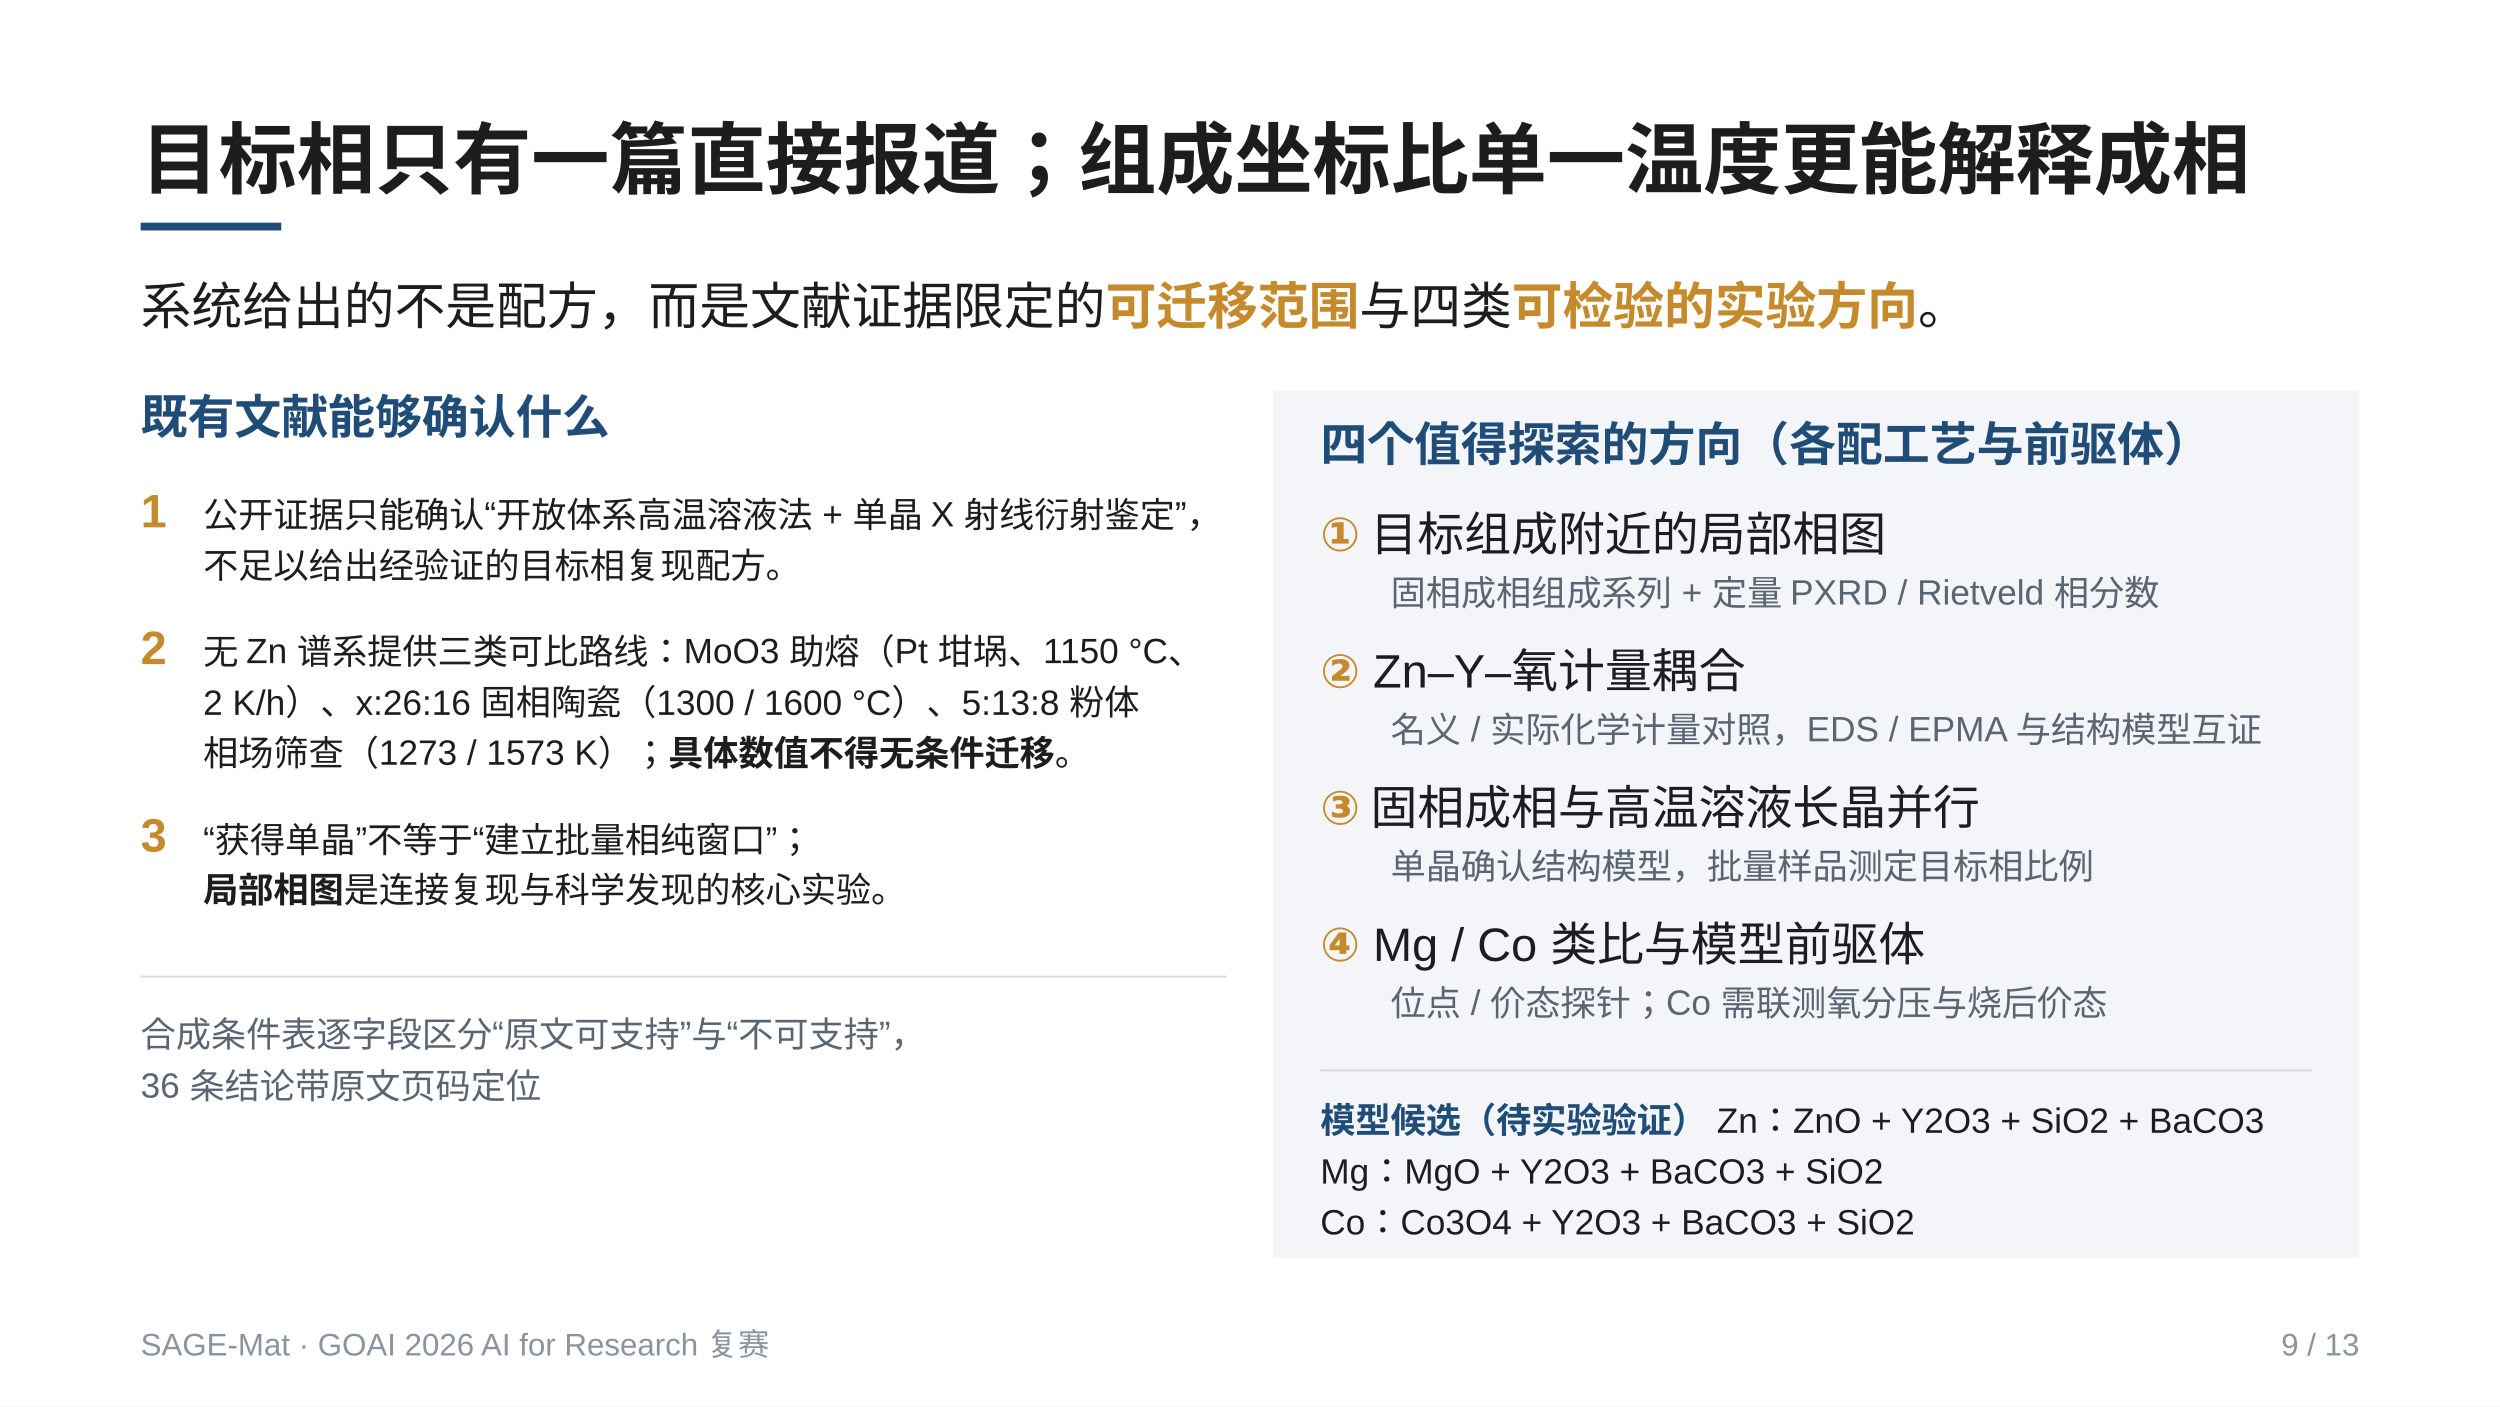
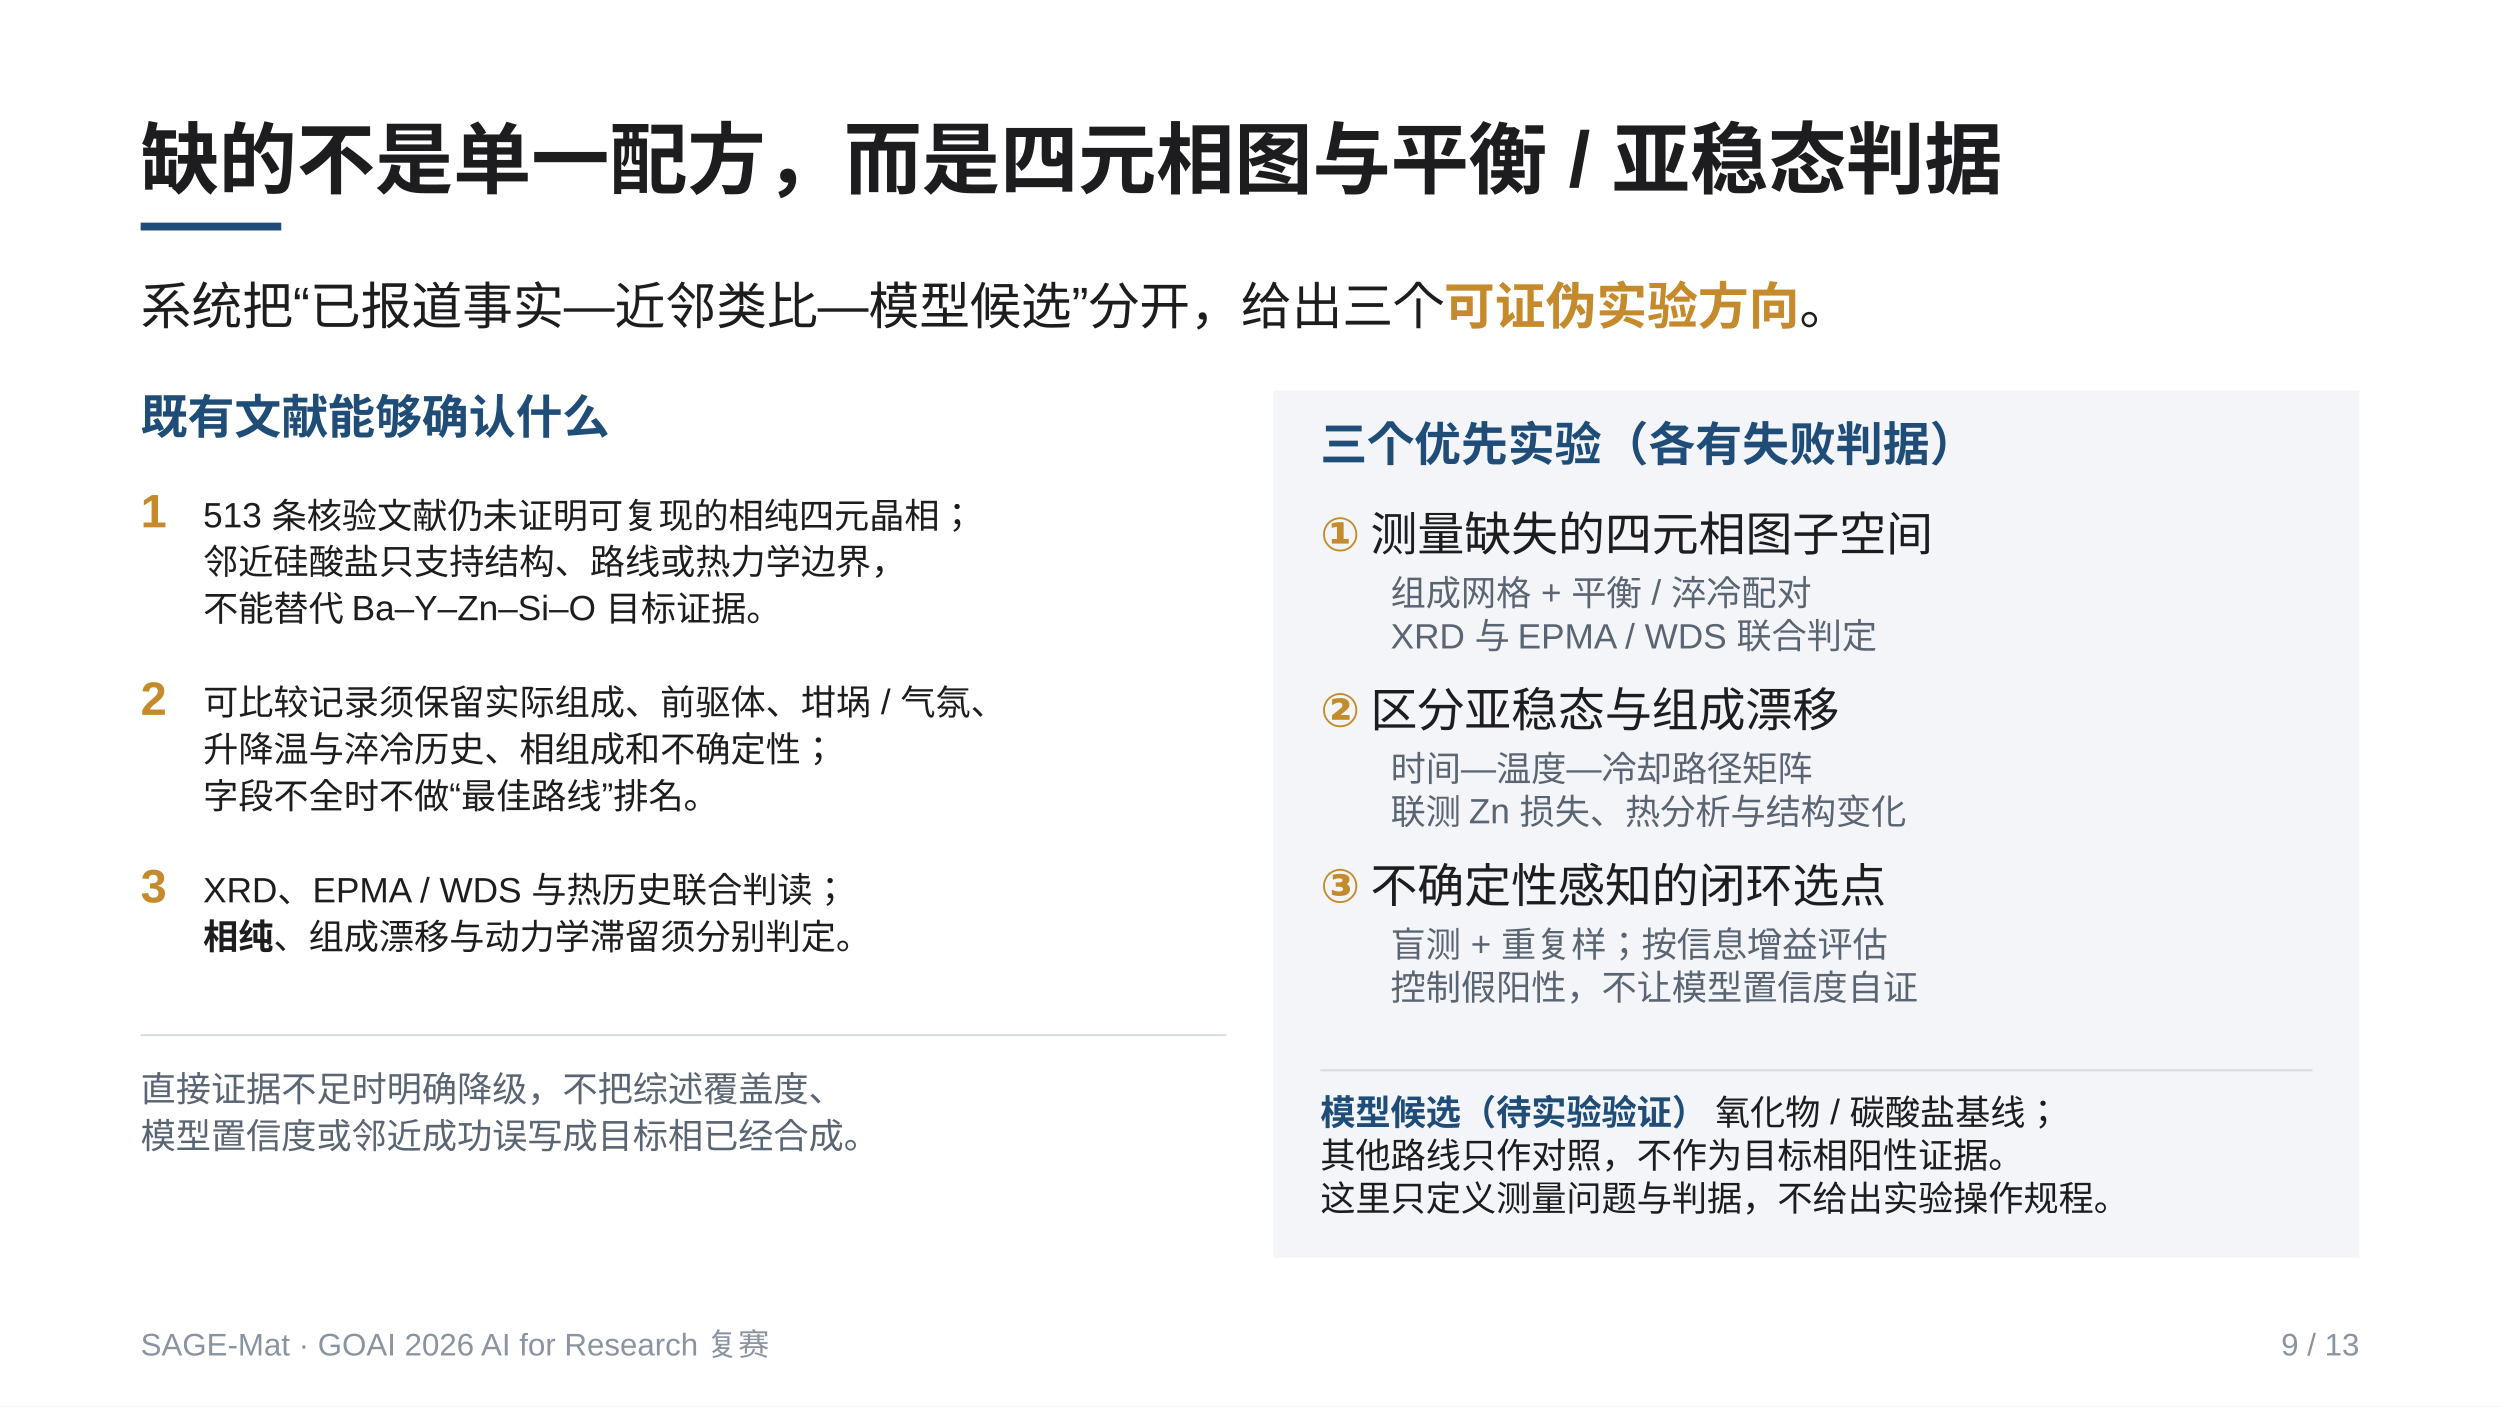
<svg xmlns="http://www.w3.org/2000/svg" viewBox="0 0 1280 720" width="1280" height="720" font-family="&quot;Microsoft YaHei&quot;, &quot;PingFang SC&quot;, Arial, sans-serif">
  <g id="p09-bg">
    <rect x="0" y="0" width="1280" height="720" fill="#FFFFFF" />
  </g>
  <g id="p09-header">
-     <text x="72" y="96" font-size="40" font-weight="700" fill="#1D1D1F">目标相只有一篇直接报道；组成坐标比单一温度更能解释成相</text>
+     <text x="72" y="96" font-size="40" font-weight="700" fill="#1D1D1F">缺的不是单一配方，而是四元相图与平衡 / 亚稳态判据</text>
    <rect x="72" y="114" width="72" height="4" fill="#1F4D78" />
  </g>
  <g id="p09-lead">
-     <text x="72" y="166" font-size="26" fill="#1D1D1F">系统给出的不是配方，而是文献证据限定的<tspan fill="#C48A2B" font-weight="700">可迁移范围</tspan>与四类<tspan fill="#C48A2B" font-weight="700">可检验的实验方向</tspan>。</text>
+     <text x="72" y="166" font-size="26" fill="#1D1D1F">系统把“已报道事实—近邻类比—模型候选”分开，给出三个<tspan fill="#C48A2B" font-weight="700">可证伪实验方向</tspan>。</text>
  </g>
  <g id="p09-conclusions">
    <text x="72" y="222" font-size="24" font-weight="700" fill="#1F4D78">既有文献能够确认什么</text>
    <text x="72" y="270" font-size="24" font-weight="700" fill="#C48A2B">1</text>
    <text x="104" y="270" font-size="18" fill="#1D1D1F">
-       <tspan x="104" dy="0">公开证据只能确认“开放体系高温溶液法 + 单晶 X 射线衍射鉴定”，</tspan>
-       <tspan x="104" dy="26">不足以给出经验证的目标相复现配方。</tspan>
+       <tspan x="104" dy="0">513 条核验文献仍未证明可复现的相纯四元晶相；</tspan>
+       <tspan x="104" dy="24">邻近硅酸盐只支持结构、路线或热力学边界，</tspan>
+       <tspan x="104" dy="24">不能替代 Ba–Y–Zn–Si–O 目标证据。</tspan>
    </text>
-     <text x="72" y="340" font-size="24" font-weight="700" fill="#C48A2B">2</text>
-     <text x="104" y="340" font-size="18" fill="#1D1D1F">
-       <tspan x="104" dy="0">无 Zn 谱系提供三类可比路线：MoO3 助熔（Pt 坩埚、1150 °C、</tspan>
-       <tspan x="104" dy="26">2 K/h）、x:26:16 固相陶瓷（1300 / 1600 °C）、5:13:8 粉体</tspan>
-       <tspan x="104" dy="26">相场筛查（1273 / 1573 K）；<tspan font-weight="700">具体数值不得无条件迁移</tspan>。</tspan>
+     <text x="72" y="366" font-size="24" font-weight="700" fill="#C48A2B">2</text>
+     <text x="104" y="366" font-size="18" fill="#1D1D1F">
+       <tspan x="104" dy="0">可比较记录须保留实际组成、前驱体、坩埚 / 气氛、</tspan>
+       <tspan x="104" dy="24">升降温与淬冷历史、相组成和不确定性；</tspan>
+       <tspan x="104" dy="24">字段不全时不做“最佳路线”排名。</tspan>
    </text>
-     <text x="72" y="436" font-size="24" font-weight="700" fill="#C48A2B">3</text>
-     <text x="104" y="436" font-size="18" fill="#1D1D1F">
-       <tspan x="104" dy="0">“获得单晶”不等于“建立批量相纯窗口”；</tspan>
-       <tspan x="104" dy="26">
-         <tspan font-weight="700">局部相图</tspan>是连接复现与科学发现的核心实验。</tspan>
-     </text>
-     <line x1="72" y1="500" x2="628" y2="500" stroke="#D5DBE3" stroke-width="1" />
-     <text x="72" y="536" font-size="18" fill="#5A6573">
-       <tspan x="72" dy="0">合成条件表逐字段区分“原文可支持”与“不可支持”，</tspan>
-       <tspan x="72" dy="26">36 条结论带原文页码定位</tspan>
+     <text x="72" y="462" font-size="24" font-weight="700" fill="#C48A2B">3</text>
+     <text x="104" y="462" font-size="18" fill="#1D1D1F">XRD、EPMA / WDS 与热历史联合判读；</text>
+     <text x="104" y="486" font-size="18" fill="#1D1D1F">
+       <tspan font-weight="700">相纯</tspan>、组成漂移与动力学滞留须分别判定。</text>
+     <line x1="72" y1="530" x2="628" y2="530" stroke="#D5DBE3" stroke-width="1" />
+     <text x="72" y="564" font-size="18" fill="#5A6573">
+       <tspan x="72" dy="0">直接证据不足时明确降级，不把综述覆盖度、</tspan>
+       <tspan x="72" dy="24">模型置信度或邻近成功误写成目标相已经合成。</tspan>
    </text>
  </g>
  <g id="p09-directions">
    <rect x="652" y="200" width="556" height="444" fill="#F3F5F8" />
-     <text x="676" y="236" font-size="24" font-weight="700" fill="#1F4D78">四个值得探索的方向（各配工艺与前驱体）</text>
+     <text x="676" y="236" font-size="24" font-weight="700" fill="#1F4D78">三个优先实验（各有失败判据）</text>
    <text x="676" y="282" font-size="24" fill="#1D1D1F">
-       <tspan fill="#C48A2B" font-weight="700">①</tspan> 目标组成附近的局部相图</text>
-     <text x="712" y="310" font-size="18" fill="#5A6573">固相成相组成系列 + 定量 PXRD / Rietveld 相分数</text>
-     <text x="676" y="352" font-size="24" fill="#1D1D1F">
-       <tspan fill="#C48A2B" font-weight="700">②</tspan> Zn–Y–氧计量耦合</text>
-     <text x="712" y="380" font-size="18" fill="#5A6573">名义 / 实际化学计量对照，EDS / EPMA 与结构模型互证</text>
-     <text x="676" y="422" font-size="24" fill="#1D1D1F">
-       <tspan fill="#C48A2B" font-weight="700">③</tspan> 固相成相与高温溶液长晶并行</text>
-     <text x="712" y="450" font-size="18" fill="#5A6573">单晶确认结构模型，批量样品测定目标相比例</text>
-     <text x="676" y="492" font-size="24" fill="#1D1D1F">
-       <tspan fill="#C48A2B" font-weight="700">④</tspan> Mg / Co 类比与模型前驱体</text>
-     <text x="712" y="520" font-size="18" fill="#5A6573">位点 / 价态探针；Co 需联测氧分压与烧后价态</text>
+       <tspan fill="#C48A2B" font-weight="700">①</tspan> 测量缺失的四元相图子空间</text>
+     <text x="712" y="310" font-size="18" fill="#5A6573">组成网格 + 平衡 / 淬冷配对</text>
+     <text x="712" y="332" font-size="18" fill="#5A6573">XRD 与 EPMA / WDS 联合判定</text>
+     <text x="676" y="372" font-size="24" fill="#1D1D1F">
+       <tspan fill="#C48A2B" font-weight="700">②</tspan> 区分亚稳态与组成漂移</text>
+     <text x="712" y="400" font-size="18" fill="#5A6573">时间—温度—冷却路径矩阵</text>
+     <text x="712" y="422" font-size="18" fill="#5A6573">联测 Zn 损失、热分析与结构变化</text>
+     <text x="676" y="462" font-size="24" fill="#1D1D1F">
+       <tspan fill="#C48A2B" font-weight="700">③</tspan> 不确定性感知的闭环选点</text>
+     <text x="712" y="490" font-size="18" fill="#5A6573">盲测 + 重复样；按信息增益评估</text>
+     <text x="712" y="512" font-size="18" fill="#5A6573">控制假阳性，不让模型置信度自证</text>
    <line x1="676" y1="548" x2="1184" y2="548" stroke="#D5DBE3" stroke-width="1" />
-     <text x="676" y="580" font-size="18" fill="#1D1D1F">
+     <text x="676" y="576" font-size="18" fill="#1D1D1F">
      <tspan x="676" dy="0">
-         <tspan font-weight="700" fill="#1F4D78">模型候选（待实验验证）</tspan> Zn：ZnO + Y2O3 + SiO2 + BaCO3</tspan>
-       <tspan x="676" dy="26">Mg：MgO + Y2O3 + BaCO3 + SiO2</tspan>
-       <tspan x="676" dy="26">Co：Co3O4 + Y2O3 + BaCO3 + SiO2</tspan>
+         <tspan font-weight="700" fill="#1F4D78">模型候选（待实验验证）</tspan> 氧化物 / 碳酸盐基线；</tspan>
+       <tspan x="676" dy="22">其他路线只作对照，不作为目标相阳性证据。</tspan>
+       <tspan x="676" dy="22">这里只定义测量问题与判据，不给出实验操作规程。</tspan>
    </text>
  </g>
  <g id="p09-footer">
    <text x="72" y="694" font-size="16" fill="#8A94A0">SAGE-Mat · GOAI 2026 AI for Research 复赛</text>
    <text x="1208" y="694" font-size="16" fill="#8A94A0" text-anchor="end">9 / 13</text>
  </g>
</svg>
